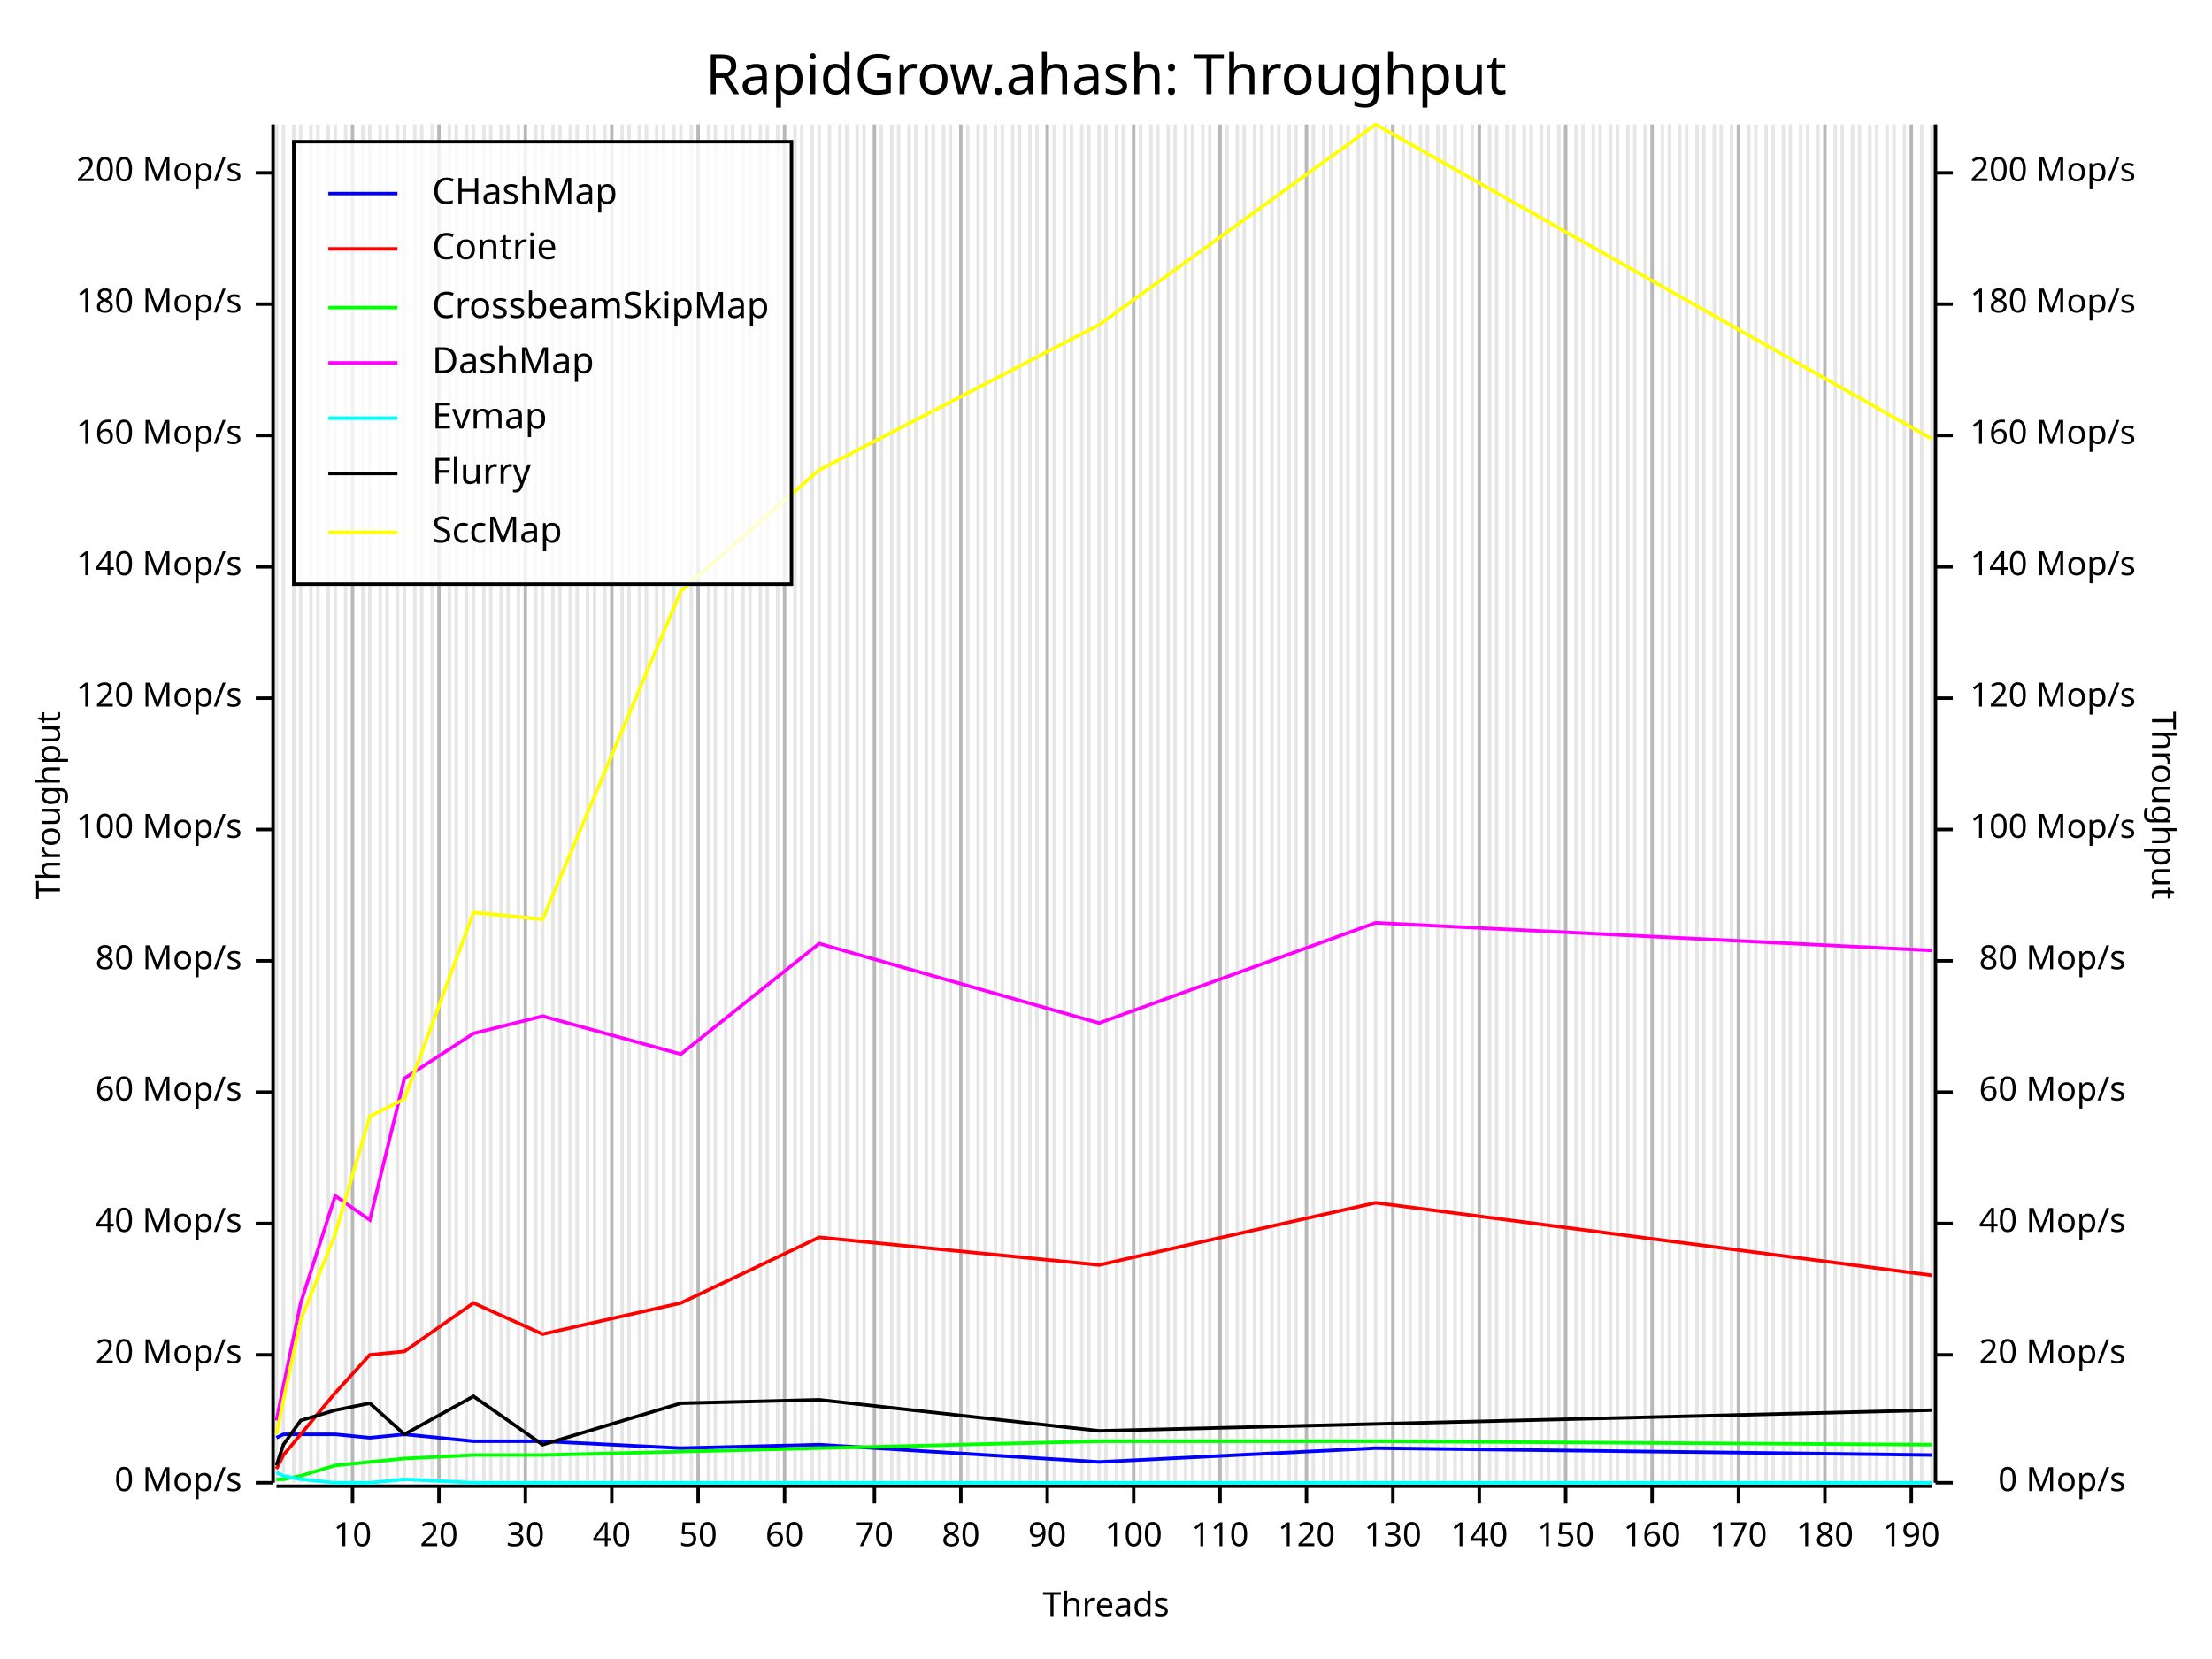
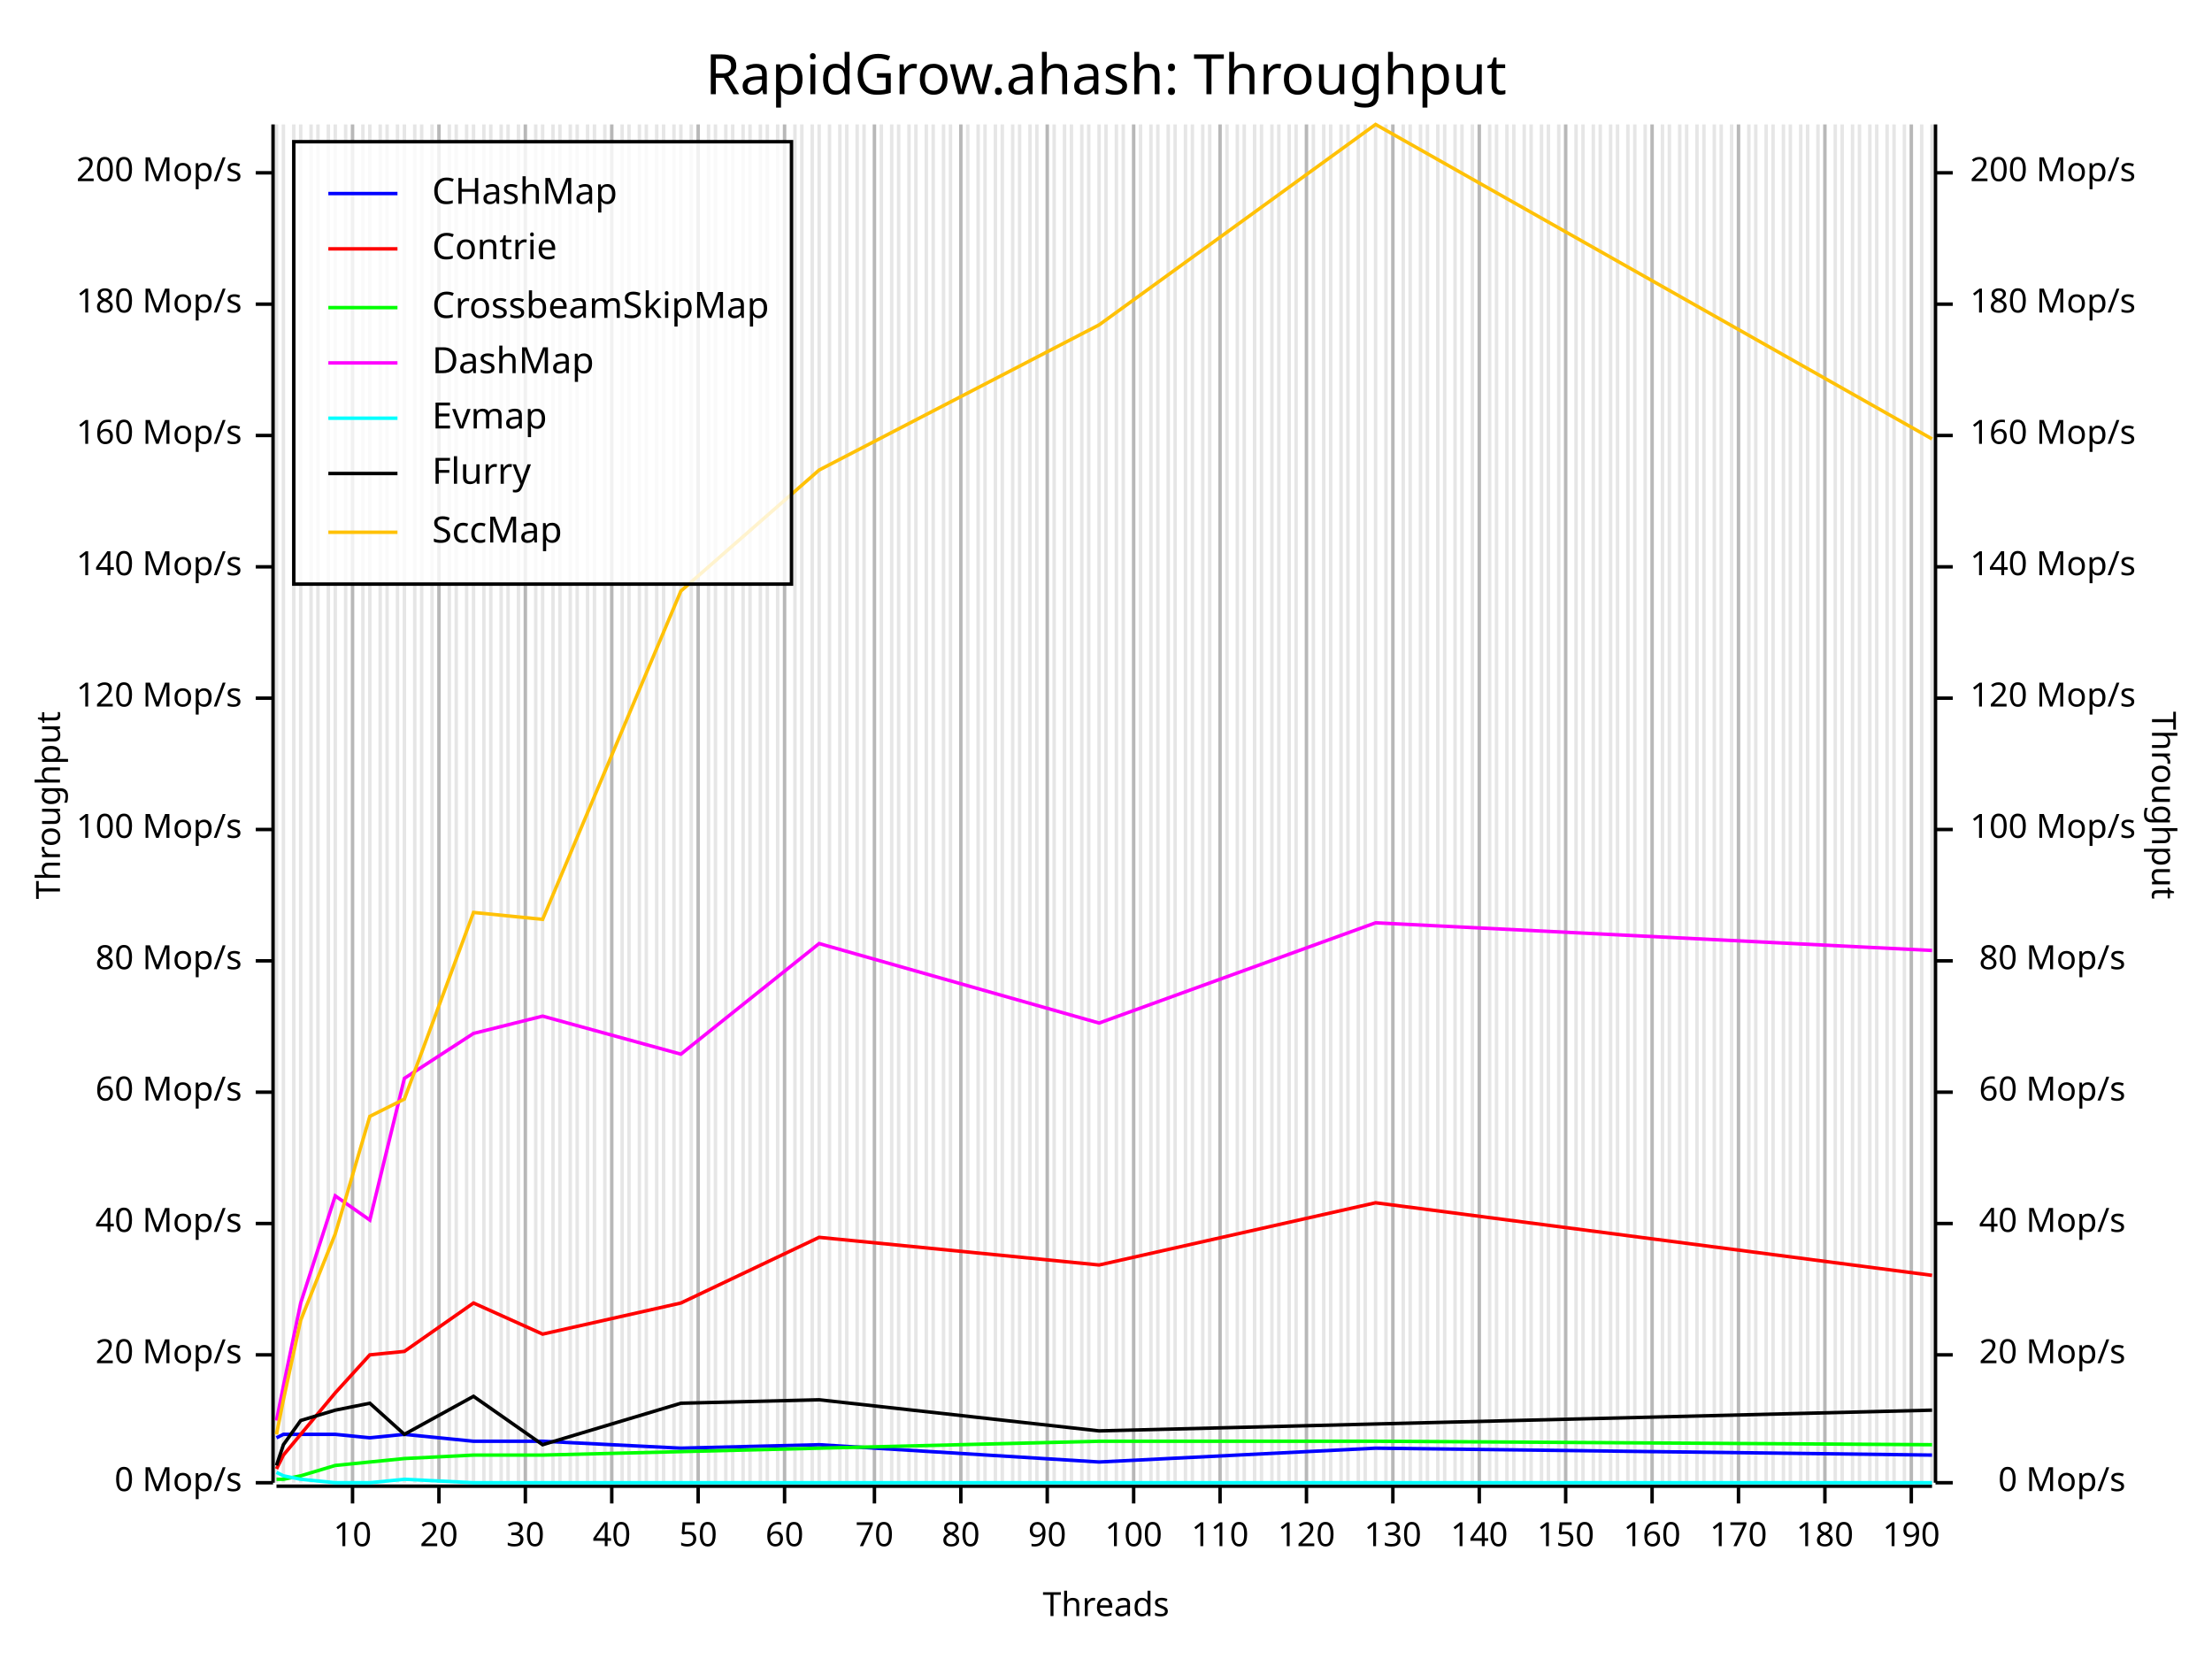
<svg xmlns="http://www.w3.org/2000/svg" width="640" height="480" viewBox="0 0 640 480">
  <rect x="0" y="0" width="640" height="480" opacity="1" fill="#FFFFFF" stroke="none" />
  <text x="320" y="15" dy="0.76em" text-anchor="middle" font-family="Fira Code" font-size="16.129" opacity="1" fill="#000000">
RapidGrow.ahash: Throughput
</text>
  <line opacity="0.1" stroke="#000000" stroke-width="1" x1="80" y1="429" x2="80" y2="36" />
  <line opacity="0.1" stroke="#000000" stroke-width="1" x1="82" y1="429" x2="82" y2="36" />
  <line opacity="0.1" stroke="#000000" stroke-width="1" x1="85" y1="429" x2="85" y2="36" />
  <line opacity="0.1" stroke="#000000" stroke-width="1" x1="87" y1="429" x2="87" y2="36" />
  <line opacity="0.1" stroke="#000000" stroke-width="1" x1="90" y1="429" x2="90" y2="36" />
  <line opacity="0.1" stroke="#000000" stroke-width="1" x1="92" y1="429" x2="92" y2="36" />
  <line opacity="0.1" stroke="#000000" stroke-width="1" x1="95" y1="429" x2="95" y2="36" />
  <line opacity="0.1" stroke="#000000" stroke-width="1" x1="97" y1="429" x2="97" y2="36" />
  <line opacity="0.1" stroke="#000000" stroke-width="1" x1="100" y1="429" x2="100" y2="36" />
  <line opacity="0.1" stroke="#000000" stroke-width="1" x1="102" y1="429" x2="102" y2="36" />
  <line opacity="0.1" stroke="#000000" stroke-width="1" x1="105" y1="429" x2="105" y2="36" />
  <line opacity="0.1" stroke="#000000" stroke-width="1" x1="107" y1="429" x2="107" y2="36" />
  <line opacity="0.1" stroke="#000000" stroke-width="1" x1="110" y1="429" x2="110" y2="36" />
  <line opacity="0.1" stroke="#000000" stroke-width="1" x1="112" y1="429" x2="112" y2="36" />
  <line opacity="0.1" stroke="#000000" stroke-width="1" x1="115" y1="429" x2="115" y2="36" />
  <line opacity="0.1" stroke="#000000" stroke-width="1" x1="117" y1="429" x2="117" y2="36" />
  <line opacity="0.1" stroke="#000000" stroke-width="1" x1="120" y1="429" x2="120" y2="36" />
  <line opacity="0.1" stroke="#000000" stroke-width="1" x1="122" y1="429" x2="122" y2="36" />
  <line opacity="0.1" stroke="#000000" stroke-width="1" x1="125" y1="429" x2="125" y2="36" />
  <line opacity="0.1" stroke="#000000" stroke-width="1" x1="127" y1="429" x2="127" y2="36" />
  <line opacity="0.1" stroke="#000000" stroke-width="1" x1="130" y1="429" x2="130" y2="36" />
  <line opacity="0.1" stroke="#000000" stroke-width="1" x1="132" y1="429" x2="132" y2="36" />
  <line opacity="0.1" stroke="#000000" stroke-width="1" x1="135" y1="429" x2="135" y2="36" />
  <line opacity="0.1" stroke="#000000" stroke-width="1" x1="137" y1="429" x2="137" y2="36" />
  <line opacity="0.1" stroke="#000000" stroke-width="1" x1="140" y1="429" x2="140" y2="36" />
  <line opacity="0.1" stroke="#000000" stroke-width="1" x1="142" y1="429" x2="142" y2="36" />
  <line opacity="0.1" stroke="#000000" stroke-width="1" x1="145" y1="429" x2="145" y2="36" />
  <line opacity="0.1" stroke="#000000" stroke-width="1" x1="147" y1="429" x2="147" y2="36" />
  <line opacity="0.1" stroke="#000000" stroke-width="1" x1="150" y1="429" x2="150" y2="36" />
  <line opacity="0.1" stroke="#000000" stroke-width="1" x1="152" y1="429" x2="152" y2="36" />
  <line opacity="0.1" stroke="#000000" stroke-width="1" x1="155" y1="429" x2="155" y2="36" />
  <line opacity="0.1" stroke="#000000" stroke-width="1" x1="157" y1="429" x2="157" y2="36" />
  <line opacity="0.1" stroke="#000000" stroke-width="1" x1="160" y1="429" x2="160" y2="36" />
  <line opacity="0.1" stroke="#000000" stroke-width="1" x1="162" y1="429" x2="162" y2="36" />
  <line opacity="0.1" stroke="#000000" stroke-width="1" x1="165" y1="429" x2="165" y2="36" />
  <line opacity="0.1" stroke="#000000" stroke-width="1" x1="167" y1="429" x2="167" y2="36" />
  <line opacity="0.1" stroke="#000000" stroke-width="1" x1="170" y1="429" x2="170" y2="36" />
  <line opacity="0.1" stroke="#000000" stroke-width="1" x1="172" y1="429" x2="172" y2="36" />
  <line opacity="0.1" stroke="#000000" stroke-width="1" x1="175" y1="429" x2="175" y2="36" />
  <line opacity="0.1" stroke="#000000" stroke-width="1" x1="177" y1="429" x2="177" y2="36" />
  <line opacity="0.1" stroke="#000000" stroke-width="1" x1="180" y1="429" x2="180" y2="36" />
  <line opacity="0.1" stroke="#000000" stroke-width="1" x1="182" y1="429" x2="182" y2="36" />
  <line opacity="0.1" stroke="#000000" stroke-width="1" x1="185" y1="429" x2="185" y2="36" />
  <line opacity="0.1" stroke="#000000" stroke-width="1" x1="187" y1="429" x2="187" y2="36" />
  <line opacity="0.1" stroke="#000000" stroke-width="1" x1="190" y1="429" x2="190" y2="36" />
  <line opacity="0.1" stroke="#000000" stroke-width="1" x1="192" y1="429" x2="192" y2="36" />
  <line opacity="0.1" stroke="#000000" stroke-width="1" x1="195" y1="429" x2="195" y2="36" />
  <line opacity="0.1" stroke="#000000" stroke-width="1" x1="197" y1="429" x2="197" y2="36" />
  <line opacity="0.1" stroke="#000000" stroke-width="1" x1="200" y1="429" x2="200" y2="36" />
  <line opacity="0.1" stroke="#000000" stroke-width="1" x1="202" y1="429" x2="202" y2="36" />
  <line opacity="0.1" stroke="#000000" stroke-width="1" x1="205" y1="429" x2="205" y2="36" />
  <line opacity="0.1" stroke="#000000" stroke-width="1" x1="207" y1="429" x2="207" y2="36" />
  <line opacity="0.1" stroke="#000000" stroke-width="1" x1="210" y1="429" x2="210" y2="36" />
  <line opacity="0.1" stroke="#000000" stroke-width="1" x1="212" y1="429" x2="212" y2="36" />
  <line opacity="0.1" stroke="#000000" stroke-width="1" x1="215" y1="429" x2="215" y2="36" />
  <line opacity="0.1" stroke="#000000" stroke-width="1" x1="217" y1="429" x2="217" y2="36" />
  <line opacity="0.1" stroke="#000000" stroke-width="1" x1="220" y1="429" x2="220" y2="36" />
  <line opacity="0.1" stroke="#000000" stroke-width="1" x1="222" y1="429" x2="222" y2="36" />
  <line opacity="0.1" stroke="#000000" stroke-width="1" x1="225" y1="429" x2="225" y2="36" />
  <line opacity="0.1" stroke="#000000" stroke-width="1" x1="227" y1="429" x2="227" y2="36" />
  <line opacity="0.1" stroke="#000000" stroke-width="1" x1="230" y1="429" x2="230" y2="36" />
  <line opacity="0.1" stroke="#000000" stroke-width="1" x1="232" y1="429" x2="232" y2="36" />
  <line opacity="0.1" stroke="#000000" stroke-width="1" x1="235" y1="429" x2="235" y2="36" />
  <line opacity="0.1" stroke="#000000" stroke-width="1" x1="237" y1="429" x2="237" y2="36" />
  <line opacity="0.1" stroke="#000000" stroke-width="1" x1="240" y1="429" x2="240" y2="36" />
  <line opacity="0.1" stroke="#000000" stroke-width="1" x1="243" y1="429" x2="243" y2="36" />
  <line opacity="0.1" stroke="#000000" stroke-width="1" x1="245" y1="429" x2="245" y2="36" />
  <line opacity="0.1" stroke="#000000" stroke-width="1" x1="248" y1="429" x2="248" y2="36" />
  <line opacity="0.1" stroke="#000000" stroke-width="1" x1="250" y1="429" x2="250" y2="36" />
  <line opacity="0.1" stroke="#000000" stroke-width="1" x1="253" y1="429" x2="253" y2="36" />
  <line opacity="0.1" stroke="#000000" stroke-width="1" x1="255" y1="429" x2="255" y2="36" />
  <line opacity="0.1" stroke="#000000" stroke-width="1" x1="258" y1="429" x2="258" y2="36" />
  <line opacity="0.1" stroke="#000000" stroke-width="1" x1="260" y1="429" x2="260" y2="36" />
  <line opacity="0.1" stroke="#000000" stroke-width="1" x1="263" y1="429" x2="263" y2="36" />
  <line opacity="0.1" stroke="#000000" stroke-width="1" x1="265" y1="429" x2="265" y2="36" />
  <line opacity="0.1" stroke="#000000" stroke-width="1" x1="268" y1="429" x2="268" y2="36" />
  <line opacity="0.1" stroke="#000000" stroke-width="1" x1="270" y1="429" x2="270" y2="36" />
  <line opacity="0.1" stroke="#000000" stroke-width="1" x1="273" y1="429" x2="273" y2="36" />
  <line opacity="0.1" stroke="#000000" stroke-width="1" x1="275" y1="429" x2="275" y2="36" />
  <line opacity="0.1" stroke="#000000" stroke-width="1" x1="278" y1="429" x2="278" y2="36" />
  <line opacity="0.1" stroke="#000000" stroke-width="1" x1="280" y1="429" x2="280" y2="36" />
  <line opacity="0.1" stroke="#000000" stroke-width="1" x1="283" y1="429" x2="283" y2="36" />
  <line opacity="0.1" stroke="#000000" stroke-width="1" x1="285" y1="429" x2="285" y2="36" />
  <line opacity="0.1" stroke="#000000" stroke-width="1" x1="288" y1="429" x2="288" y2="36" />
  <line opacity="0.1" stroke="#000000" stroke-width="1" x1="290" y1="429" x2="290" y2="36" />
  <line opacity="0.1" stroke="#000000" stroke-width="1" x1="293" y1="429" x2="293" y2="36" />
  <line opacity="0.1" stroke="#000000" stroke-width="1" x1="295" y1="429" x2="295" y2="36" />
  <line opacity="0.1" stroke="#000000" stroke-width="1" x1="298" y1="429" x2="298" y2="36" />
  <line opacity="0.1" stroke="#000000" stroke-width="1" x1="300" y1="429" x2="300" y2="36" />
  <line opacity="0.1" stroke="#000000" stroke-width="1" x1="303" y1="429" x2="303" y2="36" />
  <line opacity="0.1" stroke="#000000" stroke-width="1" x1="305" y1="429" x2="305" y2="36" />
  <line opacity="0.1" stroke="#000000" stroke-width="1" x1="308" y1="429" x2="308" y2="36" />
  <line opacity="0.1" stroke="#000000" stroke-width="1" x1="310" y1="429" x2="310" y2="36" />
  <line opacity="0.1" stroke="#000000" stroke-width="1" x1="313" y1="429" x2="313" y2="36" />
  <line opacity="0.1" stroke="#000000" stroke-width="1" x1="315" y1="429" x2="315" y2="36" />
  <line opacity="0.1" stroke="#000000" stroke-width="1" x1="318" y1="429" x2="318" y2="36" />
  <line opacity="0.1" stroke="#000000" stroke-width="1" x1="320" y1="429" x2="320" y2="36" />
  <line opacity="0.1" stroke="#000000" stroke-width="1" x1="323" y1="429" x2="323" y2="36" />
  <line opacity="0.1" stroke="#000000" stroke-width="1" x1="325" y1="429" x2="325" y2="36" />
  <line opacity="0.1" stroke="#000000" stroke-width="1" x1="328" y1="429" x2="328" y2="36" />
  <line opacity="0.1" stroke="#000000" stroke-width="1" x1="330" y1="429" x2="330" y2="36" />
  <line opacity="0.1" stroke="#000000" stroke-width="1" x1="333" y1="429" x2="333" y2="36" />
  <line opacity="0.1" stroke="#000000" stroke-width="1" x1="335" y1="429" x2="335" y2="36" />
  <line opacity="0.1" stroke="#000000" stroke-width="1" x1="338" y1="429" x2="338" y2="36" />
  <line opacity="0.1" stroke="#000000" stroke-width="1" x1="340" y1="429" x2="340" y2="36" />
  <line opacity="0.1" stroke="#000000" stroke-width="1" x1="343" y1="429" x2="343" y2="36" />
  <line opacity="0.1" stroke="#000000" stroke-width="1" x1="345" y1="429" x2="345" y2="36" />
  <line opacity="0.1" stroke="#000000" stroke-width="1" x1="348" y1="429" x2="348" y2="36" />
  <line opacity="0.1" stroke="#000000" stroke-width="1" x1="350" y1="429" x2="350" y2="36" />
  <line opacity="0.1" stroke="#000000" stroke-width="1" x1="353" y1="429" x2="353" y2="36" />
  <line opacity="0.1" stroke="#000000" stroke-width="1" x1="355" y1="429" x2="355" y2="36" />
  <line opacity="0.1" stroke="#000000" stroke-width="1" x1="358" y1="429" x2="358" y2="36" />
  <line opacity="0.1" stroke="#000000" stroke-width="1" x1="360" y1="429" x2="360" y2="36" />
  <line opacity="0.1" stroke="#000000" stroke-width="1" x1="363" y1="429" x2="363" y2="36" />
  <line opacity="0.1" stroke="#000000" stroke-width="1" x1="365" y1="429" x2="365" y2="36" />
  <line opacity="0.1" stroke="#000000" stroke-width="1" x1="368" y1="429" x2="368" y2="36" />
  <line opacity="0.1" stroke="#000000" stroke-width="1" x1="370" y1="429" x2="370" y2="36" />
  <line opacity="0.1" stroke="#000000" stroke-width="1" x1="373" y1="429" x2="373" y2="36" />
  <line opacity="0.1" stroke="#000000" stroke-width="1" x1="375" y1="429" x2="375" y2="36" />
  <line opacity="0.1" stroke="#000000" stroke-width="1" x1="378" y1="429" x2="378" y2="36" />
  <line opacity="0.1" stroke="#000000" stroke-width="1" x1="380" y1="429" x2="380" y2="36" />
  <line opacity="0.1" stroke="#000000" stroke-width="1" x1="383" y1="429" x2="383" y2="36" />
  <line opacity="0.1" stroke="#000000" stroke-width="1" x1="385" y1="429" x2="385" y2="36" />
  <line opacity="0.1" stroke="#000000" stroke-width="1" x1="388" y1="429" x2="388" y2="36" />
  <line opacity="0.1" stroke="#000000" stroke-width="1" x1="390" y1="429" x2="390" y2="36" />
  <line opacity="0.1" stroke="#000000" stroke-width="1" x1="393" y1="429" x2="393" y2="36" />
  <line opacity="0.1" stroke="#000000" stroke-width="1" x1="395" y1="429" x2="395" y2="36" />
  <line opacity="0.1" stroke="#000000" stroke-width="1" x1="398" y1="429" x2="398" y2="36" />
  <line opacity="0.1" stroke="#000000" stroke-width="1" x1="401" y1="429" x2="401" y2="36" />
  <line opacity="0.1" stroke="#000000" stroke-width="1" x1="403" y1="429" x2="403" y2="36" />
  <line opacity="0.1" stroke="#000000" stroke-width="1" x1="406" y1="429" x2="406" y2="36" />
  <line opacity="0.1" stroke="#000000" stroke-width="1" x1="408" y1="429" x2="408" y2="36" />
  <line opacity="0.1" stroke="#000000" stroke-width="1" x1="411" y1="429" x2="411" y2="36" />
  <line opacity="0.1" stroke="#000000" stroke-width="1" x1="413" y1="429" x2="413" y2="36" />
  <line opacity="0.1" stroke="#000000" stroke-width="1" x1="416" y1="429" x2="416" y2="36" />
  <line opacity="0.1" stroke="#000000" stroke-width="1" x1="418" y1="429" x2="418" y2="36" />
  <line opacity="0.1" stroke="#000000" stroke-width="1" x1="421" y1="429" x2="421" y2="36" />
  <line opacity="0.1" stroke="#000000" stroke-width="1" x1="423" y1="429" x2="423" y2="36" />
  <line opacity="0.1" stroke="#000000" stroke-width="1" x1="426" y1="429" x2="426" y2="36" />
  <line opacity="0.1" stroke="#000000" stroke-width="1" x1="428" y1="429" x2="428" y2="36" />
  <line opacity="0.1" stroke="#000000" stroke-width="1" x1="431" y1="429" x2="431" y2="36" />
  <line opacity="0.1" stroke="#000000" stroke-width="1" x1="433" y1="429" x2="433" y2="36" />
  <line opacity="0.1" stroke="#000000" stroke-width="1" x1="436" y1="429" x2="436" y2="36" />
  <line opacity="0.1" stroke="#000000" stroke-width="1" x1="438" y1="429" x2="438" y2="36" />
  <line opacity="0.1" stroke="#000000" stroke-width="1" x1="441" y1="429" x2="441" y2="36" />
  <line opacity="0.1" stroke="#000000" stroke-width="1" x1="443" y1="429" x2="443" y2="36" />
  <line opacity="0.1" stroke="#000000" stroke-width="1" x1="446" y1="429" x2="446" y2="36" />
  <line opacity="0.1" stroke="#000000" stroke-width="1" x1="448" y1="429" x2="448" y2="36" />
  <line opacity="0.1" stroke="#000000" stroke-width="1" x1="451" y1="429" x2="451" y2="36" />
  <line opacity="0.1" stroke="#000000" stroke-width="1" x1="453" y1="429" x2="453" y2="36" />
  <line opacity="0.1" stroke="#000000" stroke-width="1" x1="456" y1="429" x2="456" y2="36" />
  <line opacity="0.1" stroke="#000000" stroke-width="1" x1="458" y1="429" x2="458" y2="36" />
  <line opacity="0.1" stroke="#000000" stroke-width="1" x1="461" y1="429" x2="461" y2="36" />
  <line opacity="0.1" stroke="#000000" stroke-width="1" x1="463" y1="429" x2="463" y2="36" />
  <line opacity="0.1" stroke="#000000" stroke-width="1" x1="466" y1="429" x2="466" y2="36" />
  <line opacity="0.1" stroke="#000000" stroke-width="1" x1="468" y1="429" x2="468" y2="36" />
  <line opacity="0.1" stroke="#000000" stroke-width="1" x1="471" y1="429" x2="471" y2="36" />
  <line opacity="0.1" stroke="#000000" stroke-width="1" x1="473" y1="429" x2="473" y2="36" />
  <line opacity="0.1" stroke="#000000" stroke-width="1" x1="476" y1="429" x2="476" y2="36" />
  <line opacity="0.1" stroke="#000000" stroke-width="1" x1="478" y1="429" x2="478" y2="36" />
  <line opacity="0.1" stroke="#000000" stroke-width="1" x1="481" y1="429" x2="481" y2="36" />
  <line opacity="0.1" stroke="#000000" stroke-width="1" x1="483" y1="429" x2="483" y2="36" />
  <line opacity="0.1" stroke="#000000" stroke-width="1" x1="486" y1="429" x2="486" y2="36" />
  <line opacity="0.1" stroke="#000000" stroke-width="1" x1="488" y1="429" x2="488" y2="36" />
  <line opacity="0.1" stroke="#000000" stroke-width="1" x1="491" y1="429" x2="491" y2="36" />
  <line opacity="0.1" stroke="#000000" stroke-width="1" x1="493" y1="429" x2="493" y2="36" />
  <line opacity="0.1" stroke="#000000" stroke-width="1" x1="496" y1="429" x2="496" y2="36" />
  <line opacity="0.1" stroke="#000000" stroke-width="1" x1="498" y1="429" x2="498" y2="36" />
  <line opacity="0.1" stroke="#000000" stroke-width="1" x1="501" y1="429" x2="501" y2="36" />
  <line opacity="0.1" stroke="#000000" stroke-width="1" x1="503" y1="429" x2="503" y2="36" />
  <line opacity="0.1" stroke="#000000" stroke-width="1" x1="506" y1="429" x2="506" y2="36" />
  <line opacity="0.1" stroke="#000000" stroke-width="1" x1="508" y1="429" x2="508" y2="36" />
  <line opacity="0.1" stroke="#000000" stroke-width="1" x1="511" y1="429" x2="511" y2="36" />
  <line opacity="0.1" stroke="#000000" stroke-width="1" x1="513" y1="429" x2="513" y2="36" />
  <line opacity="0.1" stroke="#000000" stroke-width="1" x1="516" y1="429" x2="516" y2="36" />
  <line opacity="0.1" stroke="#000000" stroke-width="1" x1="518" y1="429" x2="518" y2="36" />
  <line opacity="0.1" stroke="#000000" stroke-width="1" x1="521" y1="429" x2="521" y2="36" />
  <line opacity="0.1" stroke="#000000" stroke-width="1" x1="523" y1="429" x2="523" y2="36" />
  <line opacity="0.1" stroke="#000000" stroke-width="1" x1="526" y1="429" x2="526" y2="36" />
  <line opacity="0.1" stroke="#000000" stroke-width="1" x1="528" y1="429" x2="528" y2="36" />
  <line opacity="0.1" stroke="#000000" stroke-width="1" x1="531" y1="429" x2="531" y2="36" />
  <line opacity="0.1" stroke="#000000" stroke-width="1" x1="533" y1="429" x2="533" y2="36" />
  <line opacity="0.1" stroke="#000000" stroke-width="1" x1="536" y1="429" x2="536" y2="36" />
  <line opacity="0.1" stroke="#000000" stroke-width="1" x1="538" y1="429" x2="538" y2="36" />
  <line opacity="0.1" stroke="#000000" stroke-width="1" x1="541" y1="429" x2="541" y2="36" />
  <line opacity="0.1" stroke="#000000" stroke-width="1" x1="543" y1="429" x2="543" y2="36" />
  <line opacity="0.1" stroke="#000000" stroke-width="1" x1="546" y1="429" x2="546" y2="36" />
  <line opacity="0.1" stroke="#000000" stroke-width="1" x1="548" y1="429" x2="548" y2="36" />
  <line opacity="0.1" stroke="#000000" stroke-width="1" x1="551" y1="429" x2="551" y2="36" />
  <line opacity="0.1" stroke="#000000" stroke-width="1" x1="553" y1="429" x2="553" y2="36" />
  <line opacity="0.1" stroke="#000000" stroke-width="1" x1="556" y1="429" x2="556" y2="36" />
  <line opacity="0.1" stroke="#000000" stroke-width="1" x1="559" y1="429" x2="559" y2="36" />
  <text x="10" y="233" dy="0.76em" text-anchor="middle" font-family="sans-serif" font-size="9.677" opacity="1" fill="#000000" transform="rotate(270, 10, 233)">
Throughput
</text>
  <text x="320" y="470" dy="-0.5ex" text-anchor="middle" font-family="sans-serif" font-size="9.677" opacity="1" fill="#000000">
Threads
</text>
  <text x="630" y="233" dy="0.76em" text-anchor="middle" font-family="sans-serif" font-size="9.677" opacity="1" fill="#000000" transform="rotate(90, 630, 233)">
Throughput
</text>
  <line opacity="0.2" stroke="#000000" stroke-width="1" x1="102" y1="429" x2="102" y2="36" />
  <line opacity="0.2" stroke="#000000" stroke-width="1" x1="127" y1="429" x2="127" y2="36" />
  <line opacity="0.2" stroke="#000000" stroke-width="1" x1="152" y1="429" x2="152" y2="36" />
  <line opacity="0.2" stroke="#000000" stroke-width="1" x1="177" y1="429" x2="177" y2="36" />
  <line opacity="0.2" stroke="#000000" stroke-width="1" x1="202" y1="429" x2="202" y2="36" />
  <line opacity="0.2" stroke="#000000" stroke-width="1" x1="227" y1="429" x2="227" y2="36" />
  <line opacity="0.2" stroke="#000000" stroke-width="1" x1="253" y1="429" x2="253" y2="36" />
  <line opacity="0.2" stroke="#000000" stroke-width="1" x1="278" y1="429" x2="278" y2="36" />
  <line opacity="0.2" stroke="#000000" stroke-width="1" x1="303" y1="429" x2="303" y2="36" />
  <line opacity="0.2" stroke="#000000" stroke-width="1" x1="328" y1="429" x2="328" y2="36" />
  <line opacity="0.2" stroke="#000000" stroke-width="1" x1="353" y1="429" x2="353" y2="36" />
  <line opacity="0.2" stroke="#000000" stroke-width="1" x1="378" y1="429" x2="378" y2="36" />
  <line opacity="0.2" stroke="#000000" stroke-width="1" x1="403" y1="429" x2="403" y2="36" />
  <line opacity="0.2" stroke="#000000" stroke-width="1" x1="428" y1="429" x2="428" y2="36" />
  <line opacity="0.2" stroke="#000000" stroke-width="1" x1="453" y1="429" x2="453" y2="36" />
  <line opacity="0.2" stroke="#000000" stroke-width="1" x1="478" y1="429" x2="478" y2="36" />
  <line opacity="0.2" stroke="#000000" stroke-width="1" x1="503" y1="429" x2="503" y2="36" />
  <line opacity="0.2" stroke="#000000" stroke-width="1" x1="528" y1="429" x2="528" y2="36" />
  <line opacity="0.2" stroke="#000000" stroke-width="1" x1="553" y1="429" x2="553" y2="36" />
  <polyline fill="none" opacity="1" stroke="#000000" stroke-width="1" points="79,36 79,429 " />
  <text x="70" y="429" dy="0.5ex" text-anchor="end" font-family="sans-serif" font-size="9.677" opacity="1" fill="#000000">
0 Mop/s
</text>
  <polyline fill="none" opacity="1" stroke="#000000" stroke-width="1" points="74,429 79,429 " />
  <text x="70" y="392" dy="0.5ex" text-anchor="end" font-family="sans-serif" font-size="9.677" opacity="1" fill="#000000">
20 Mop/s
</text>
  <polyline fill="none" opacity="1" stroke="#000000" stroke-width="1" points="74,392 79,392 " />
  <text x="70" y="354" dy="0.5ex" text-anchor="end" font-family="sans-serif" font-size="9.677" opacity="1" fill="#000000">
40 Mop/s
</text>
  <polyline fill="none" opacity="1" stroke="#000000" stroke-width="1" points="74,354 79,354 " />
  <text x="70" y="316" dy="0.5ex" text-anchor="end" font-family="sans-serif" font-size="9.677" opacity="1" fill="#000000">
60 Mop/s
</text>
  <polyline fill="none" opacity="1" stroke="#000000" stroke-width="1" points="74,316 79,316 " />
  <text x="70" y="278" dy="0.5ex" text-anchor="end" font-family="sans-serif" font-size="9.677" opacity="1" fill="#000000">
80 Mop/s
</text>
  <polyline fill="none" opacity="1" stroke="#000000" stroke-width="1" points="74,278 79,278 " />
  <text x="70" y="240" dy="0.5ex" text-anchor="end" font-family="sans-serif" font-size="9.677" opacity="1" fill="#000000">
100 Mop/s
</text>
  <polyline fill="none" opacity="1" stroke="#000000" stroke-width="1" points="74,240 79,240 " />
  <text x="70" y="202" dy="0.5ex" text-anchor="end" font-family="sans-serif" font-size="9.677" opacity="1" fill="#000000">
120 Mop/s
</text>
  <polyline fill="none" opacity="1" stroke="#000000" stroke-width="1" points="74,202 79,202 " />
  <text x="70" y="164" dy="0.5ex" text-anchor="end" font-family="sans-serif" font-size="9.677" opacity="1" fill="#000000">
140 Mop/s
</text>
  <polyline fill="none" opacity="1" stroke="#000000" stroke-width="1" points="74,164 79,164 " />
  <text x="70" y="126" dy="0.5ex" text-anchor="end" font-family="sans-serif" font-size="9.677" opacity="1" fill="#000000">
160 Mop/s
</text>
  <polyline fill="none" opacity="1" stroke="#000000" stroke-width="1" points="74,126 79,126 " />
  <text x="70" y="88" dy="0.5ex" text-anchor="end" font-family="sans-serif" font-size="9.677" opacity="1" fill="#000000">
180 Mop/s
</text>
  <polyline fill="none" opacity="1" stroke="#000000" stroke-width="1" points="74,88 79,88 " />
  <text x="70" y="50" dy="0.5ex" text-anchor="end" font-family="sans-serif" font-size="9.677" opacity="1" fill="#000000">
200 Mop/s
</text>
  <polyline fill="none" opacity="1" stroke="#000000" stroke-width="1" points="74,50 79,50 " />
  <polyline fill="none" opacity="1" stroke="#000000" stroke-width="1" points="80,430 559,430 " />
  <text x="102" y="440" dy="0.76em" text-anchor="middle" font-family="sans-serif" font-size="9.677" opacity="1" fill="#000000">
10
</text>
  <polyline fill="none" opacity="1" stroke="#000000" stroke-width="1" points="102,430 102,435 " />
  <text x="127" y="440" dy="0.76em" text-anchor="middle" font-family="sans-serif" font-size="9.677" opacity="1" fill="#000000">
20
</text>
  <polyline fill="none" opacity="1" stroke="#000000" stroke-width="1" points="127,430 127,435 " />
  <text x="152" y="440" dy="0.76em" text-anchor="middle" font-family="sans-serif" font-size="9.677" opacity="1" fill="#000000">
30
</text>
  <polyline fill="none" opacity="1" stroke="#000000" stroke-width="1" points="152,430 152,435 " />
  <text x="177" y="440" dy="0.76em" text-anchor="middle" font-family="sans-serif" font-size="9.677" opacity="1" fill="#000000">
40
</text>
  <polyline fill="none" opacity="1" stroke="#000000" stroke-width="1" points="177,430 177,435 " />
  <text x="202" y="440" dy="0.76em" text-anchor="middle" font-family="sans-serif" font-size="9.677" opacity="1" fill="#000000">
50
</text>
  <polyline fill="none" opacity="1" stroke="#000000" stroke-width="1" points="202,430 202,435 " />
  <text x="227" y="440" dy="0.76em" text-anchor="middle" font-family="sans-serif" font-size="9.677" opacity="1" fill="#000000">
60
</text>
  <polyline fill="none" opacity="1" stroke="#000000" stroke-width="1" points="227,430 227,435 " />
  <text x="253" y="440" dy="0.76em" text-anchor="middle" font-family="sans-serif" font-size="9.677" opacity="1" fill="#000000">
70
</text>
  <polyline fill="none" opacity="1" stroke="#000000" stroke-width="1" points="253,430 253,435 " />
  <text x="278" y="440" dy="0.76em" text-anchor="middle" font-family="sans-serif" font-size="9.677" opacity="1" fill="#000000">
80
</text>
  <polyline fill="none" opacity="1" stroke="#000000" stroke-width="1" points="278,430 278,435 " />
  <text x="303" y="440" dy="0.76em" text-anchor="middle" font-family="sans-serif" font-size="9.677" opacity="1" fill="#000000">
90
</text>
  <polyline fill="none" opacity="1" stroke="#000000" stroke-width="1" points="303,430 303,435 " />
  <text x="328" y="440" dy="0.76em" text-anchor="middle" font-family="sans-serif" font-size="9.677" opacity="1" fill="#000000">
100
</text>
  <polyline fill="none" opacity="1" stroke="#000000" stroke-width="1" points="328,430 328,435 " />
  <text x="353" y="440" dy="0.76em" text-anchor="middle" font-family="sans-serif" font-size="9.677" opacity="1" fill="#000000">
110
</text>
  <polyline fill="none" opacity="1" stroke="#000000" stroke-width="1" points="353,430 353,435 " />
  <text x="378" y="440" dy="0.76em" text-anchor="middle" font-family="sans-serif" font-size="9.677" opacity="1" fill="#000000">
120
</text>
  <polyline fill="none" opacity="1" stroke="#000000" stroke-width="1" points="378,430 378,435 " />
  <text x="403" y="440" dy="0.76em" text-anchor="middle" font-family="sans-serif" font-size="9.677" opacity="1" fill="#000000">
130
</text>
  <polyline fill="none" opacity="1" stroke="#000000" stroke-width="1" points="403,430 403,435 " />
  <text x="428" y="440" dy="0.76em" text-anchor="middle" font-family="sans-serif" font-size="9.677" opacity="1" fill="#000000">
140
</text>
  <polyline fill="none" opacity="1" stroke="#000000" stroke-width="1" points="428,430 428,435 " />
  <text x="453" y="440" dy="0.76em" text-anchor="middle" font-family="sans-serif" font-size="9.677" opacity="1" fill="#000000">
150
</text>
  <polyline fill="none" opacity="1" stroke="#000000" stroke-width="1" points="453,430 453,435 " />
  <text x="478" y="440" dy="0.76em" text-anchor="middle" font-family="sans-serif" font-size="9.677" opacity="1" fill="#000000">
160
</text>
  <polyline fill="none" opacity="1" stroke="#000000" stroke-width="1" points="478,430 478,435 " />
  <text x="503" y="440" dy="0.76em" text-anchor="middle" font-family="sans-serif" font-size="9.677" opacity="1" fill="#000000">
170
</text>
  <polyline fill="none" opacity="1" stroke="#000000" stroke-width="1" points="503,430 503,435 " />
  <text x="528" y="440" dy="0.76em" text-anchor="middle" font-family="sans-serif" font-size="9.677" opacity="1" fill="#000000">
180
</text>
  <polyline fill="none" opacity="1" stroke="#000000" stroke-width="1" points="528,430 528,435 " />
  <text x="553" y="440" dy="0.76em" text-anchor="middle" font-family="sans-serif" font-size="9.677" opacity="1" fill="#000000">
190
</text>
  <polyline fill="none" opacity="1" stroke="#000000" stroke-width="1" points="553,430 553,435 " />
  <polyline fill="none" opacity="1" stroke="#000000" stroke-width="1" points="560,36 560,429 " />
  <text x="615" y="429" dy="0.5ex" text-anchor="end" font-family="sans-serif" font-size="9.677" opacity="1" fill="#000000">
0 Mop/s
</text>
  <polyline fill="none" opacity="1" stroke="#000000" stroke-width="1" points="560,429 565,429 " />
  <text x="615" y="392" dy="0.5ex" text-anchor="end" font-family="sans-serif" font-size="9.677" opacity="1" fill="#000000">
20 Mop/s
</text>
  <polyline fill="none" opacity="1" stroke="#000000" stroke-width="1" points="560,392 565,392 " />
  <text x="615" y="354" dy="0.5ex" text-anchor="end" font-family="sans-serif" font-size="9.677" opacity="1" fill="#000000">
40 Mop/s
</text>
  <polyline fill="none" opacity="1" stroke="#000000" stroke-width="1" points="560,354 565,354 " />
  <text x="615" y="316" dy="0.5ex" text-anchor="end" font-family="sans-serif" font-size="9.677" opacity="1" fill="#000000">
60 Mop/s
</text>
  <polyline fill="none" opacity="1" stroke="#000000" stroke-width="1" points="560,316 565,316 " />
  <text x="615" y="278" dy="0.5ex" text-anchor="end" font-family="sans-serif" font-size="9.677" opacity="1" fill="#000000">
80 Mop/s
</text>
  <polyline fill="none" opacity="1" stroke="#000000" stroke-width="1" points="560,278 565,278 " />
  <text x="570" y="240" dy="0.5ex" text-anchor="start" font-family="sans-serif" font-size="9.677" opacity="1" fill="#000000">
100 Mop/s
</text>
  <polyline fill="none" opacity="1" stroke="#000000" stroke-width="1" points="560,240 565,240 " />
  <text x="570" y="202" dy="0.5ex" text-anchor="start" font-family="sans-serif" font-size="9.677" opacity="1" fill="#000000">
120 Mop/s
</text>
  <polyline fill="none" opacity="1" stroke="#000000" stroke-width="1" points="560,202 565,202 " />
  <text x="570" y="164" dy="0.5ex" text-anchor="start" font-family="sans-serif" font-size="9.677" opacity="1" fill="#000000">
140 Mop/s
</text>
  <polyline fill="none" opacity="1" stroke="#000000" stroke-width="1" points="560,164 565,164 " />
  <text x="570" y="126" dy="0.5ex" text-anchor="start" font-family="sans-serif" font-size="9.677" opacity="1" fill="#000000">
160 Mop/s
</text>
  <polyline fill="none" opacity="1" stroke="#000000" stroke-width="1" points="560,126 565,126 " />
  <text x="570" y="88" dy="0.5ex" text-anchor="start" font-family="sans-serif" font-size="9.677" opacity="1" fill="#000000">
180 Mop/s
</text>
  <polyline fill="none" opacity="1" stroke="#000000" stroke-width="1" points="560,88 565,88 " />
  <text x="570" y="50" dy="0.5ex" text-anchor="start" font-family="sans-serif" font-size="9.677" opacity="1" fill="#000000">
200 Mop/s
</text>
  <polyline fill="none" opacity="1" stroke="#000000" stroke-width="1" points="560,50 565,50 " />
  <polyline fill="none" opacity="1" stroke="#0000FF" stroke-width="1" points="80,416 82,415 87,415 97,415 107,416 117,415 137,417 157,417 197,419 237,418 318,423 398,419 559,421 " />
  <polyline fill="none" opacity="1" stroke="#FF0000" stroke-width="1" points="80,425 82,421 87,415 97,403 107,392 117,391 137,377 157,386 197,377 237,358 318,366 398,348 559,369 " />
  <polyline fill="none" opacity="1" stroke="#00FF00" stroke-width="1" points="80,428 82,428 87,427 97,424 107,423 117,422 137,421 157,421 197,420 237,419 318,417 398,417 559,418 " />
  <polyline fill="none" opacity="1" stroke="#FF00FF" stroke-width="1" points="80,411 82,401 87,377 97,346 107,353 117,312 137,299 157,294 197,305 237,273 318,296 398,267 559,275 " />
  <polyline fill="none" opacity="1" stroke="#00FFFF" stroke-width="1" points="80,426 82,427 87,428 97,429 107,429 117,428 137,429 157,429 197,429 237,429 318,429 398,429 559,429 " />
  <polyline fill="none" opacity="1" stroke="#000000" stroke-width="1" points="80,424 82,418 87,411 97,408 107,406 117,415 137,404 157,418 197,406 237,405 318,414 398,412 559,408 " />
-   <polyline fill="none" opacity="1" stroke="#FFFF00" stroke-width="1" points="80,415 82,405 87,382 97,357 107,323 117,318 137,264 157,266 197,171 237,136 318,94 398,36 559,127 " />
+   <polyline fill="none" opacity="1" stroke="#FFC107" stroke-width="1" points="80,415 82,405 87,382 97,357 107,323 117,318 137,264 157,266 197,171 237,136 318,94 398,36 559,127 " />
  <rect x="85" y="41" width="144" height="128" opacity="0.8" fill="#FFFFFF" stroke="none" />
  <rect x="85" y="41" width="144" height="128" opacity="1" fill="none" stroke="#000000" />
  <text x="125" y="51" dy="0.76em" text-anchor="start" font-family="Fira Code" font-size="10.484" opacity="1" fill="#000000">
CHashMap
</text>
  <text x="125" y="67" dy="0.76em" text-anchor="start" font-family="Fira Code" font-size="10.484" opacity="1" fill="#000000">
Contrie
</text>
  <text x="125" y="84" dy="0.76em" text-anchor="start" font-family="Fira Code" font-size="10.484" opacity="1" fill="#000000">
CrossbeamSkipMap
</text>
  <text x="125" y="100" dy="0.76em" text-anchor="start" font-family="Fira Code" font-size="10.484" opacity="1" fill="#000000">
DashMap
</text>
  <text x="125" y="116" dy="0.76em" text-anchor="start" font-family="Fira Code" font-size="10.484" opacity="1" fill="#000000">
Evmap
</text>
  <text x="125" y="132" dy="0.76em" text-anchor="start" font-family="Fira Code" font-size="10.484" opacity="1" fill="#000000">
Flurry
</text>
  <text x="125" y="149" dy="0.76em" text-anchor="start" font-family="Fira Code" font-size="10.484" opacity="1" fill="#000000">
SccMap
</text>
  <polyline fill="none" opacity="1" stroke="#0000FF" stroke-width="1" points="95,56 115,56 " />
  <polyline fill="none" opacity="1" stroke="#FF0000" stroke-width="1" points="95,72 115,72 " />
  <polyline fill="none" opacity="1" stroke="#00FF00" stroke-width="1" points="95,89 115,89 " />
  <polyline fill="none" opacity="1" stroke="#FF00FF" stroke-width="1" points="95,105 115,105 " />
  <polyline fill="none" opacity="1" stroke="#00FFFF" stroke-width="1" points="95,121 115,121 " />
  <polyline fill="none" opacity="1" stroke="#000000" stroke-width="1" points="95,137 115,137 " />
-   <polyline fill="none" opacity="1" stroke="#FFFF00" stroke-width="1" points="95,154 115,154 " />
+   <polyline fill="none" opacity="1" stroke="#FFC107" stroke-width="1" points="95,154 115,154 " />
</svg>
